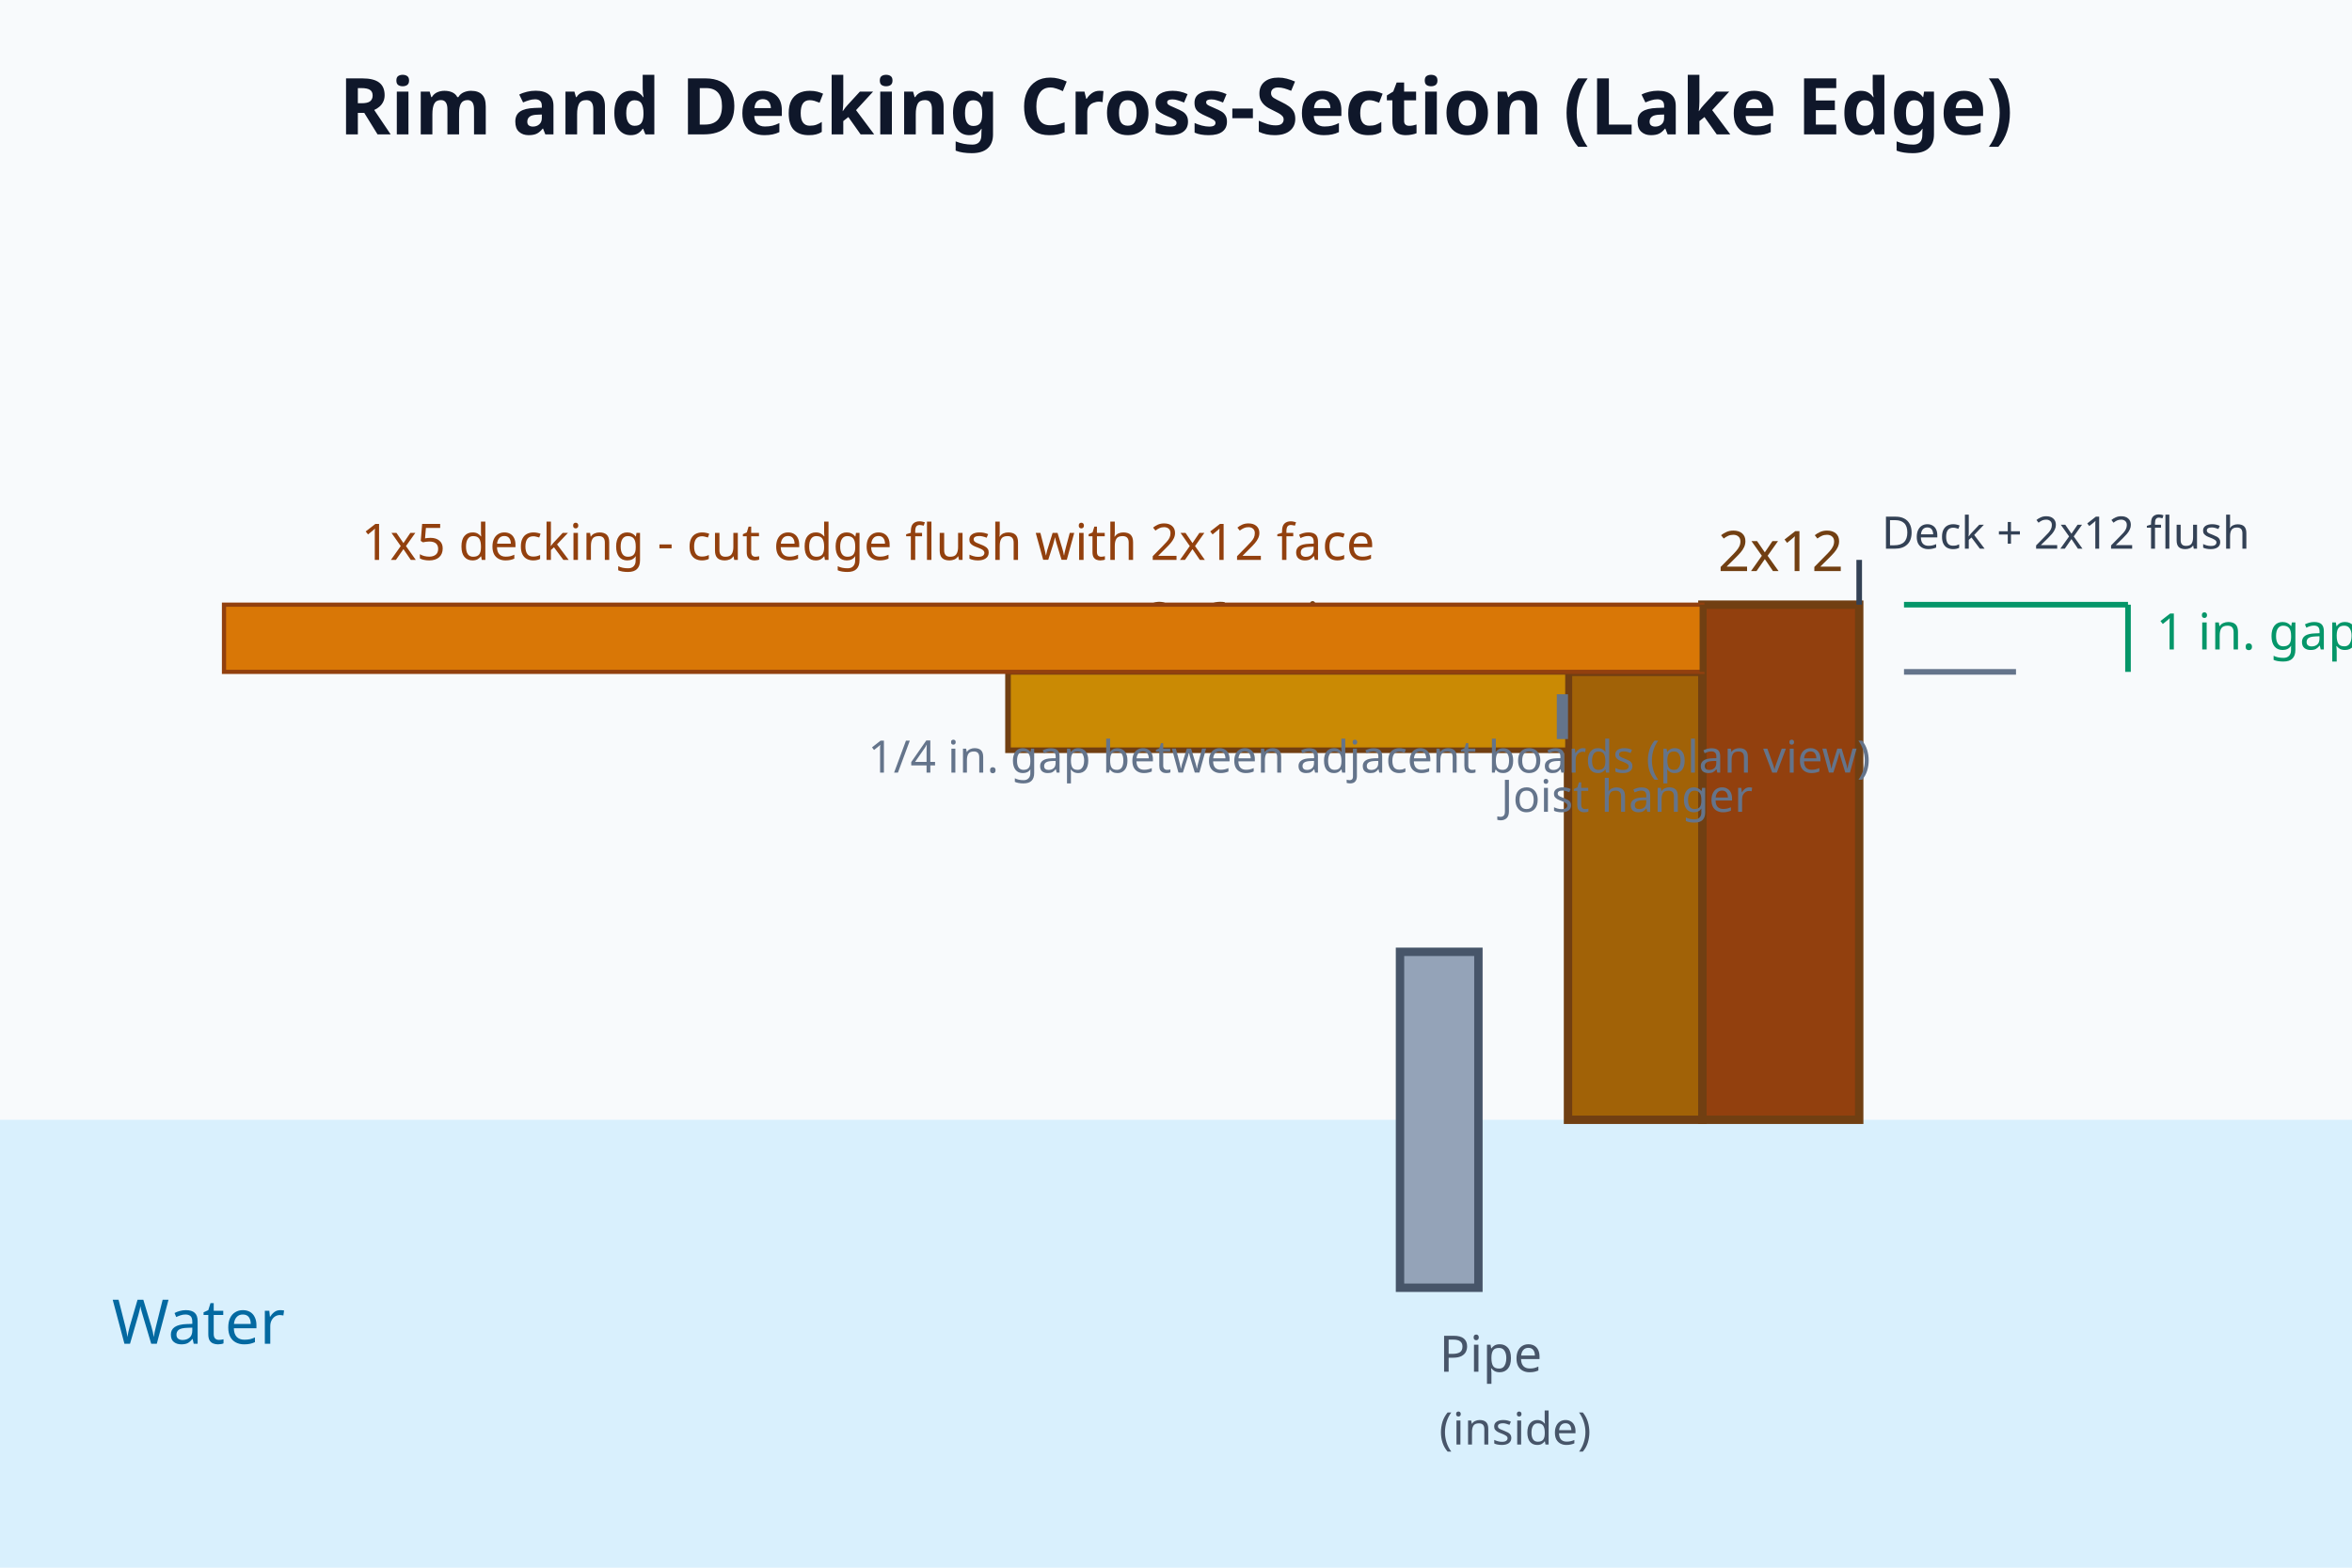
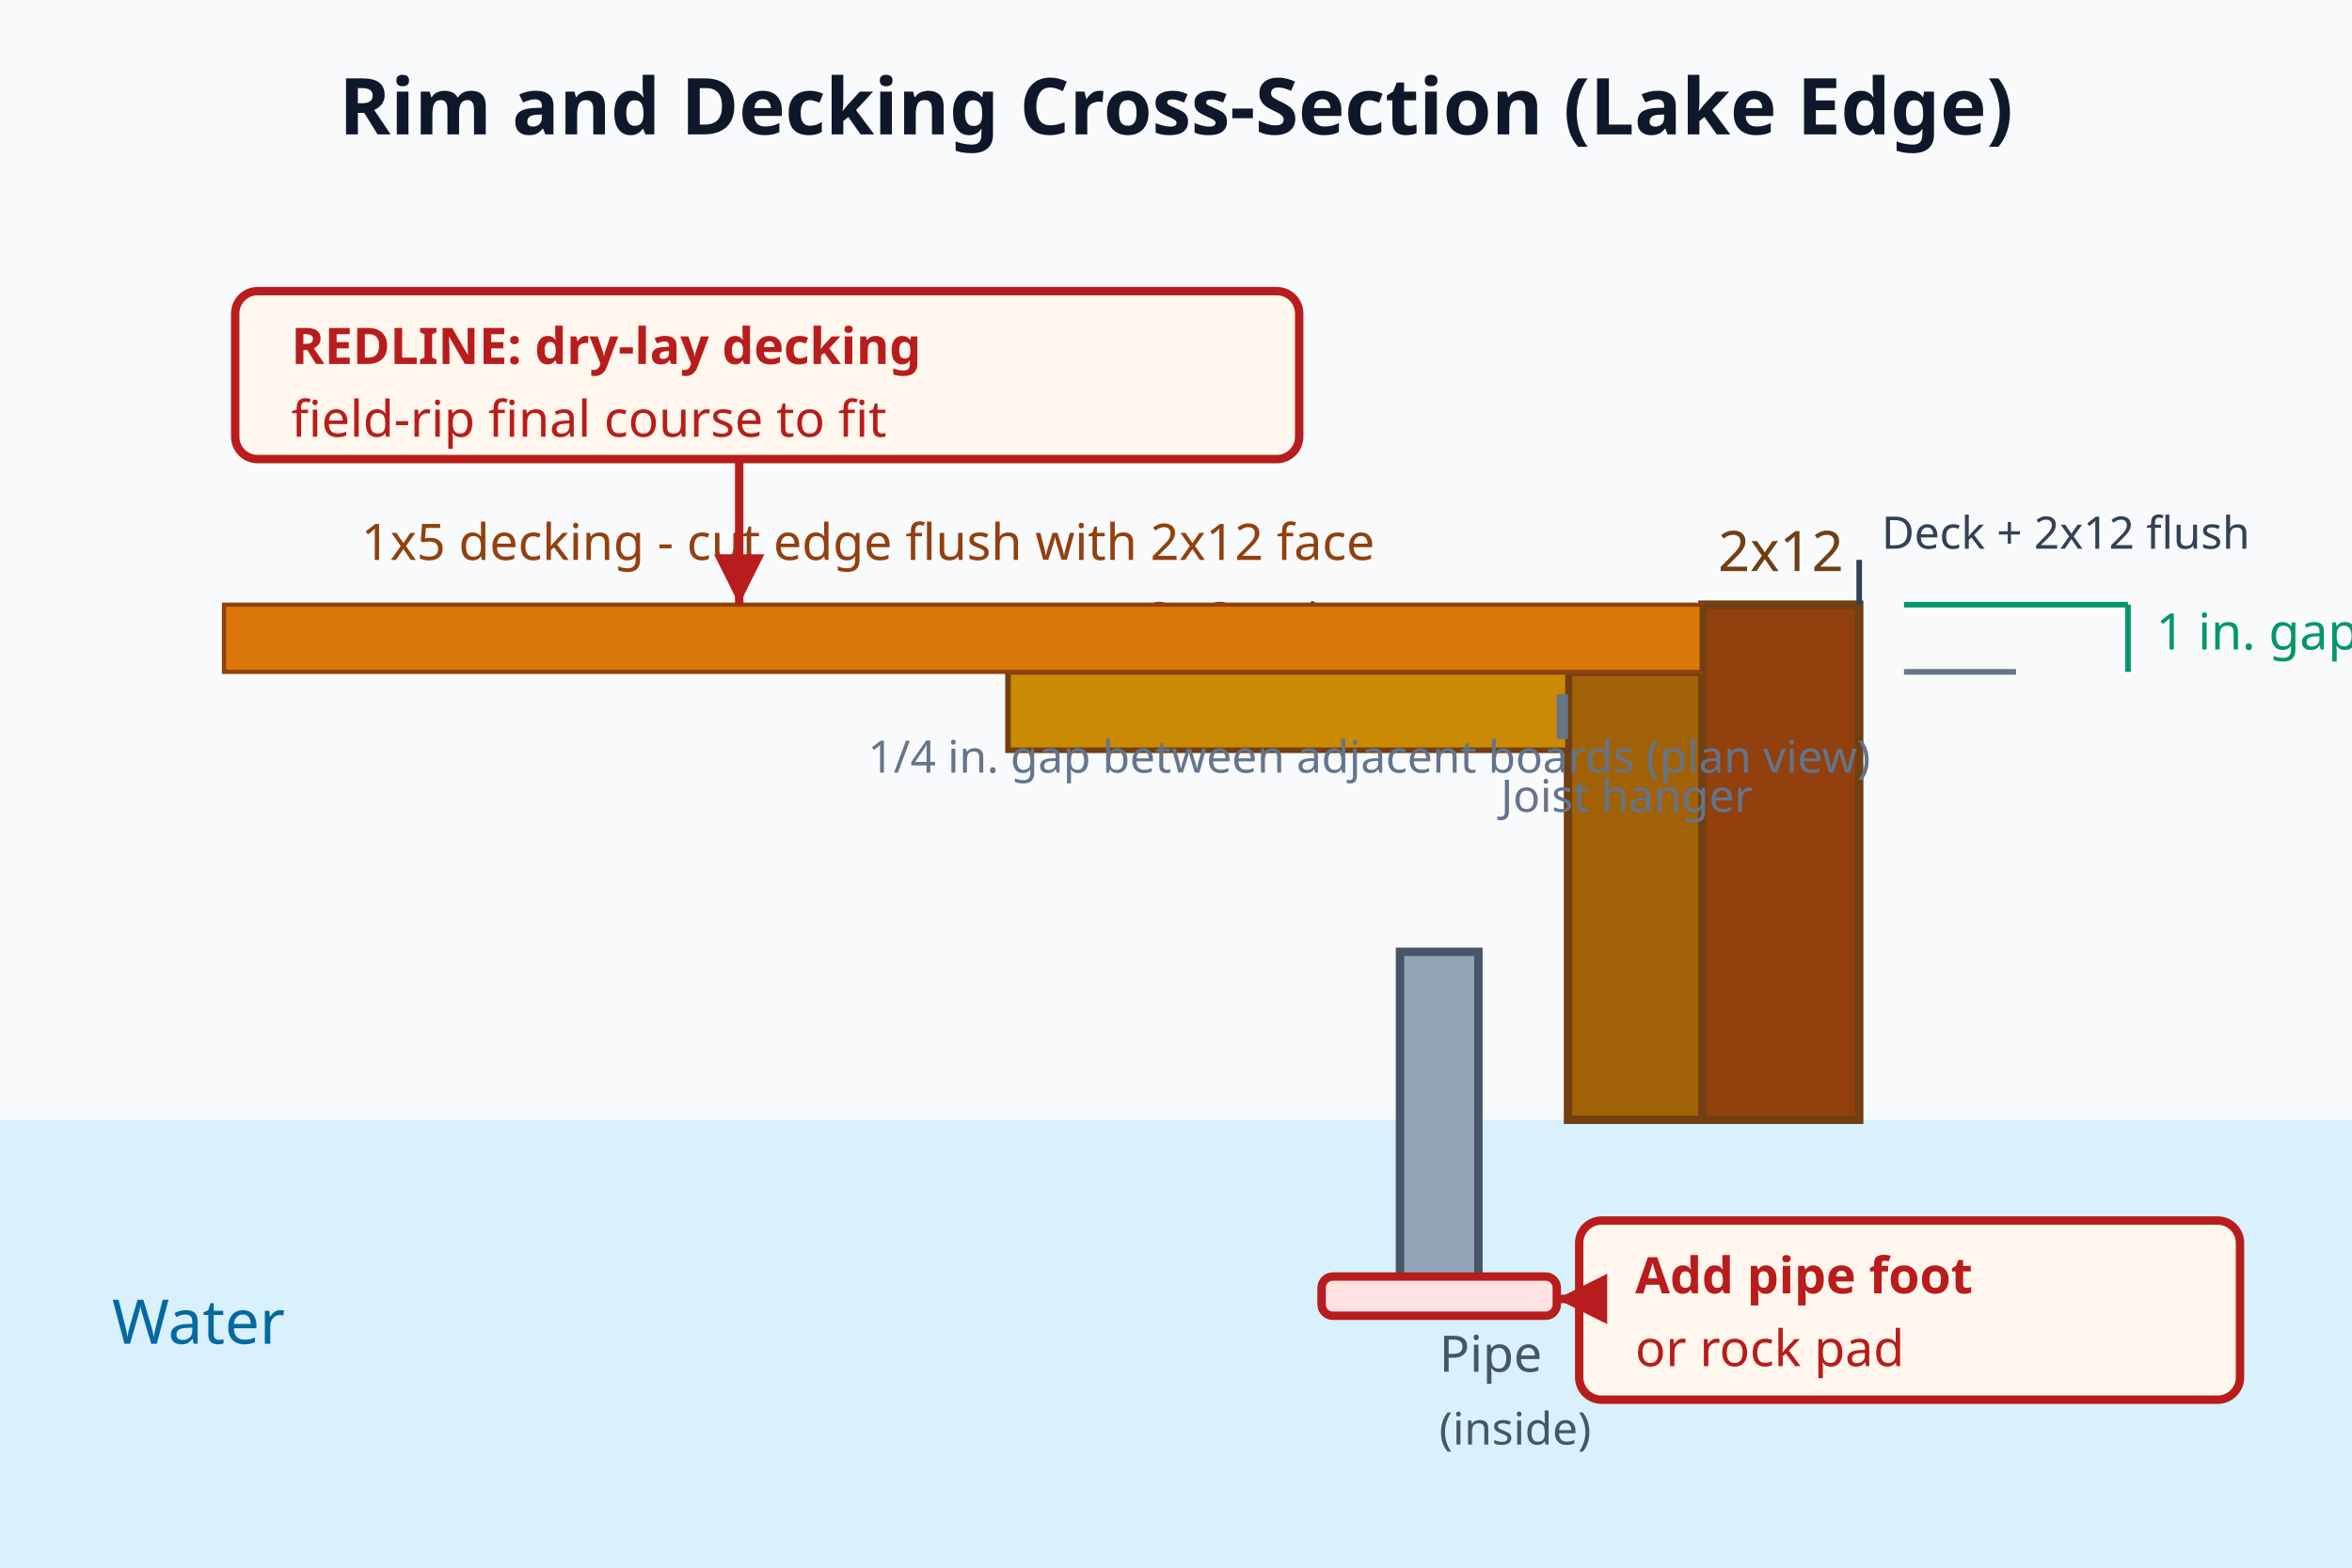
<svg xmlns="http://www.w3.org/2000/svg" viewBox="0 0 420 280" font-family="Segoe UI, system-ui, sans-serif">
+   <defs>
+     <marker id="redline-arrow" markerWidth="8" markerHeight="8" refX="6" refY="3" orient="auto">
+       <path d="M0,0 L6,3 L0,6 Z" fill="#b91c1c" />
+     </marker>
+   </defs>
  <rect width="420" height="280" fill="#f8fafc" />
  <text x="210" y="24" text-anchor="middle" font-size="14" font-weight="600" fill="#0f172a">Rim and Decking Cross-Section (Lake Edge)</text>
  <rect x="0" y="200" width="420" height="80" fill="#bae6fd" opacity="0.5" />
  <text x="20" y="240" font-size="11" fill="#0369a1">Water</text>
  <rect x="280" y="120" width="24" height="80" fill="#a16207" stroke="#713f12" stroke-width="1.5" />
  <text x="292" y="115" text-anchor="middle" font-size="10" fill="#713f12">2x10</text>
  <rect x="304" y="108" width="28" height="92" fill="#92400e" stroke="#713f12" stroke-width="1.5" />
  <text x="318" y="102" text-anchor="middle" font-size="10" fill="#713f12">2x12</text>
  <rect x="180" y="120" width="100" height="14" fill="#ca8a04" stroke="#713f12" stroke-width="1" />
  <text x="230" y="114" text-anchor="middle" font-size="9" fill="#713f12">2x6 stringer</text>
  <path d="M278 124 L280 124 L280 132 L278 132 Z" fill="#64748b" />
  <text x="268" y="145" font-size="8" fill="#64748b">Joist hanger</text>
  <rect x="40" y="108" width="264" height="12" fill="#d97706" stroke="#92400e" stroke-width="0.75" />
  <line x1="304" y1="108" x2="304" y2="120" stroke="#713f12" stroke-width="1" />
  <text x="155" y="100" text-anchor="middle" font-size="9" fill="#92400e">1x5 decking - cut edge flush with 2x12 face</text>
  <text x="155" y="138" font-size="8" fill="#64748b">1/4 in. gap between adjacent boards (plan view)</text>
  <rect x="250" y="170" width="14" height="60" fill="#94a3b8" stroke="#475569" stroke-width="1.5" />
+   <rect x="236" y="228" width="42" height="7" rx="2" fill="#fee2e2" stroke="#b91c1c" stroke-width="1.5" />
  <text x="257" y="245" font-size="9" fill="#475569">Pipe</text>
  <text x="257" y="258" font-size="8" fill="#475569">(inside)</text>
+   <g id="contractor-redlines" fill="#b91c1c" stroke="#b91c1c" font-size="9">
+     <rect x="42" y="52" width="190" height="30" rx="4" fill="#fff7ed" stroke-width="1.5" />
+     <text x="52" y="65" stroke="none" font-weight="700">REDLINE: dry-lay decking</text>
+     <text x="52" y="78" stroke="none">field-rip final course to fit</text>
+     <line x1="132" y1="82" x2="132" y2="108" stroke-width="1.5" marker-end="url(#redline-arrow)" />
+     <rect x="282" y="218" width="118" height="32" rx="4" fill="#fff7ed" stroke-width="1.5" />
+     <text x="292" y="231" stroke="none" font-weight="700">Add pipe foot</text>
+     <text x="292" y="244" stroke="none">or rock pad</text>
+     <line x1="282" y1="232" x2="278" y2="232" stroke-width="1.5" marker-end="url(#redline-arrow)" />
+   </g>
  <line x1="340" y1="108" x2="380" y2="108" stroke="#059669" stroke-width="1" />
  <line x1="340" y1="120" x2="360" y2="120" stroke="#64748b" stroke-width="1" />
  <line x1="380" y1="108" x2="380" y2="120" stroke="#059669" stroke-width="1" />
  <text x="385" y="116" font-size="9" fill="#059669">1 in. gap (deck fills)</text>
  <line x1="332" y1="108" x2="332" y2="100" stroke="#334155" />
  <text x="336" y="98" font-size="8" fill="#334155">Deck + 2x12 flush</text>
</svg>
